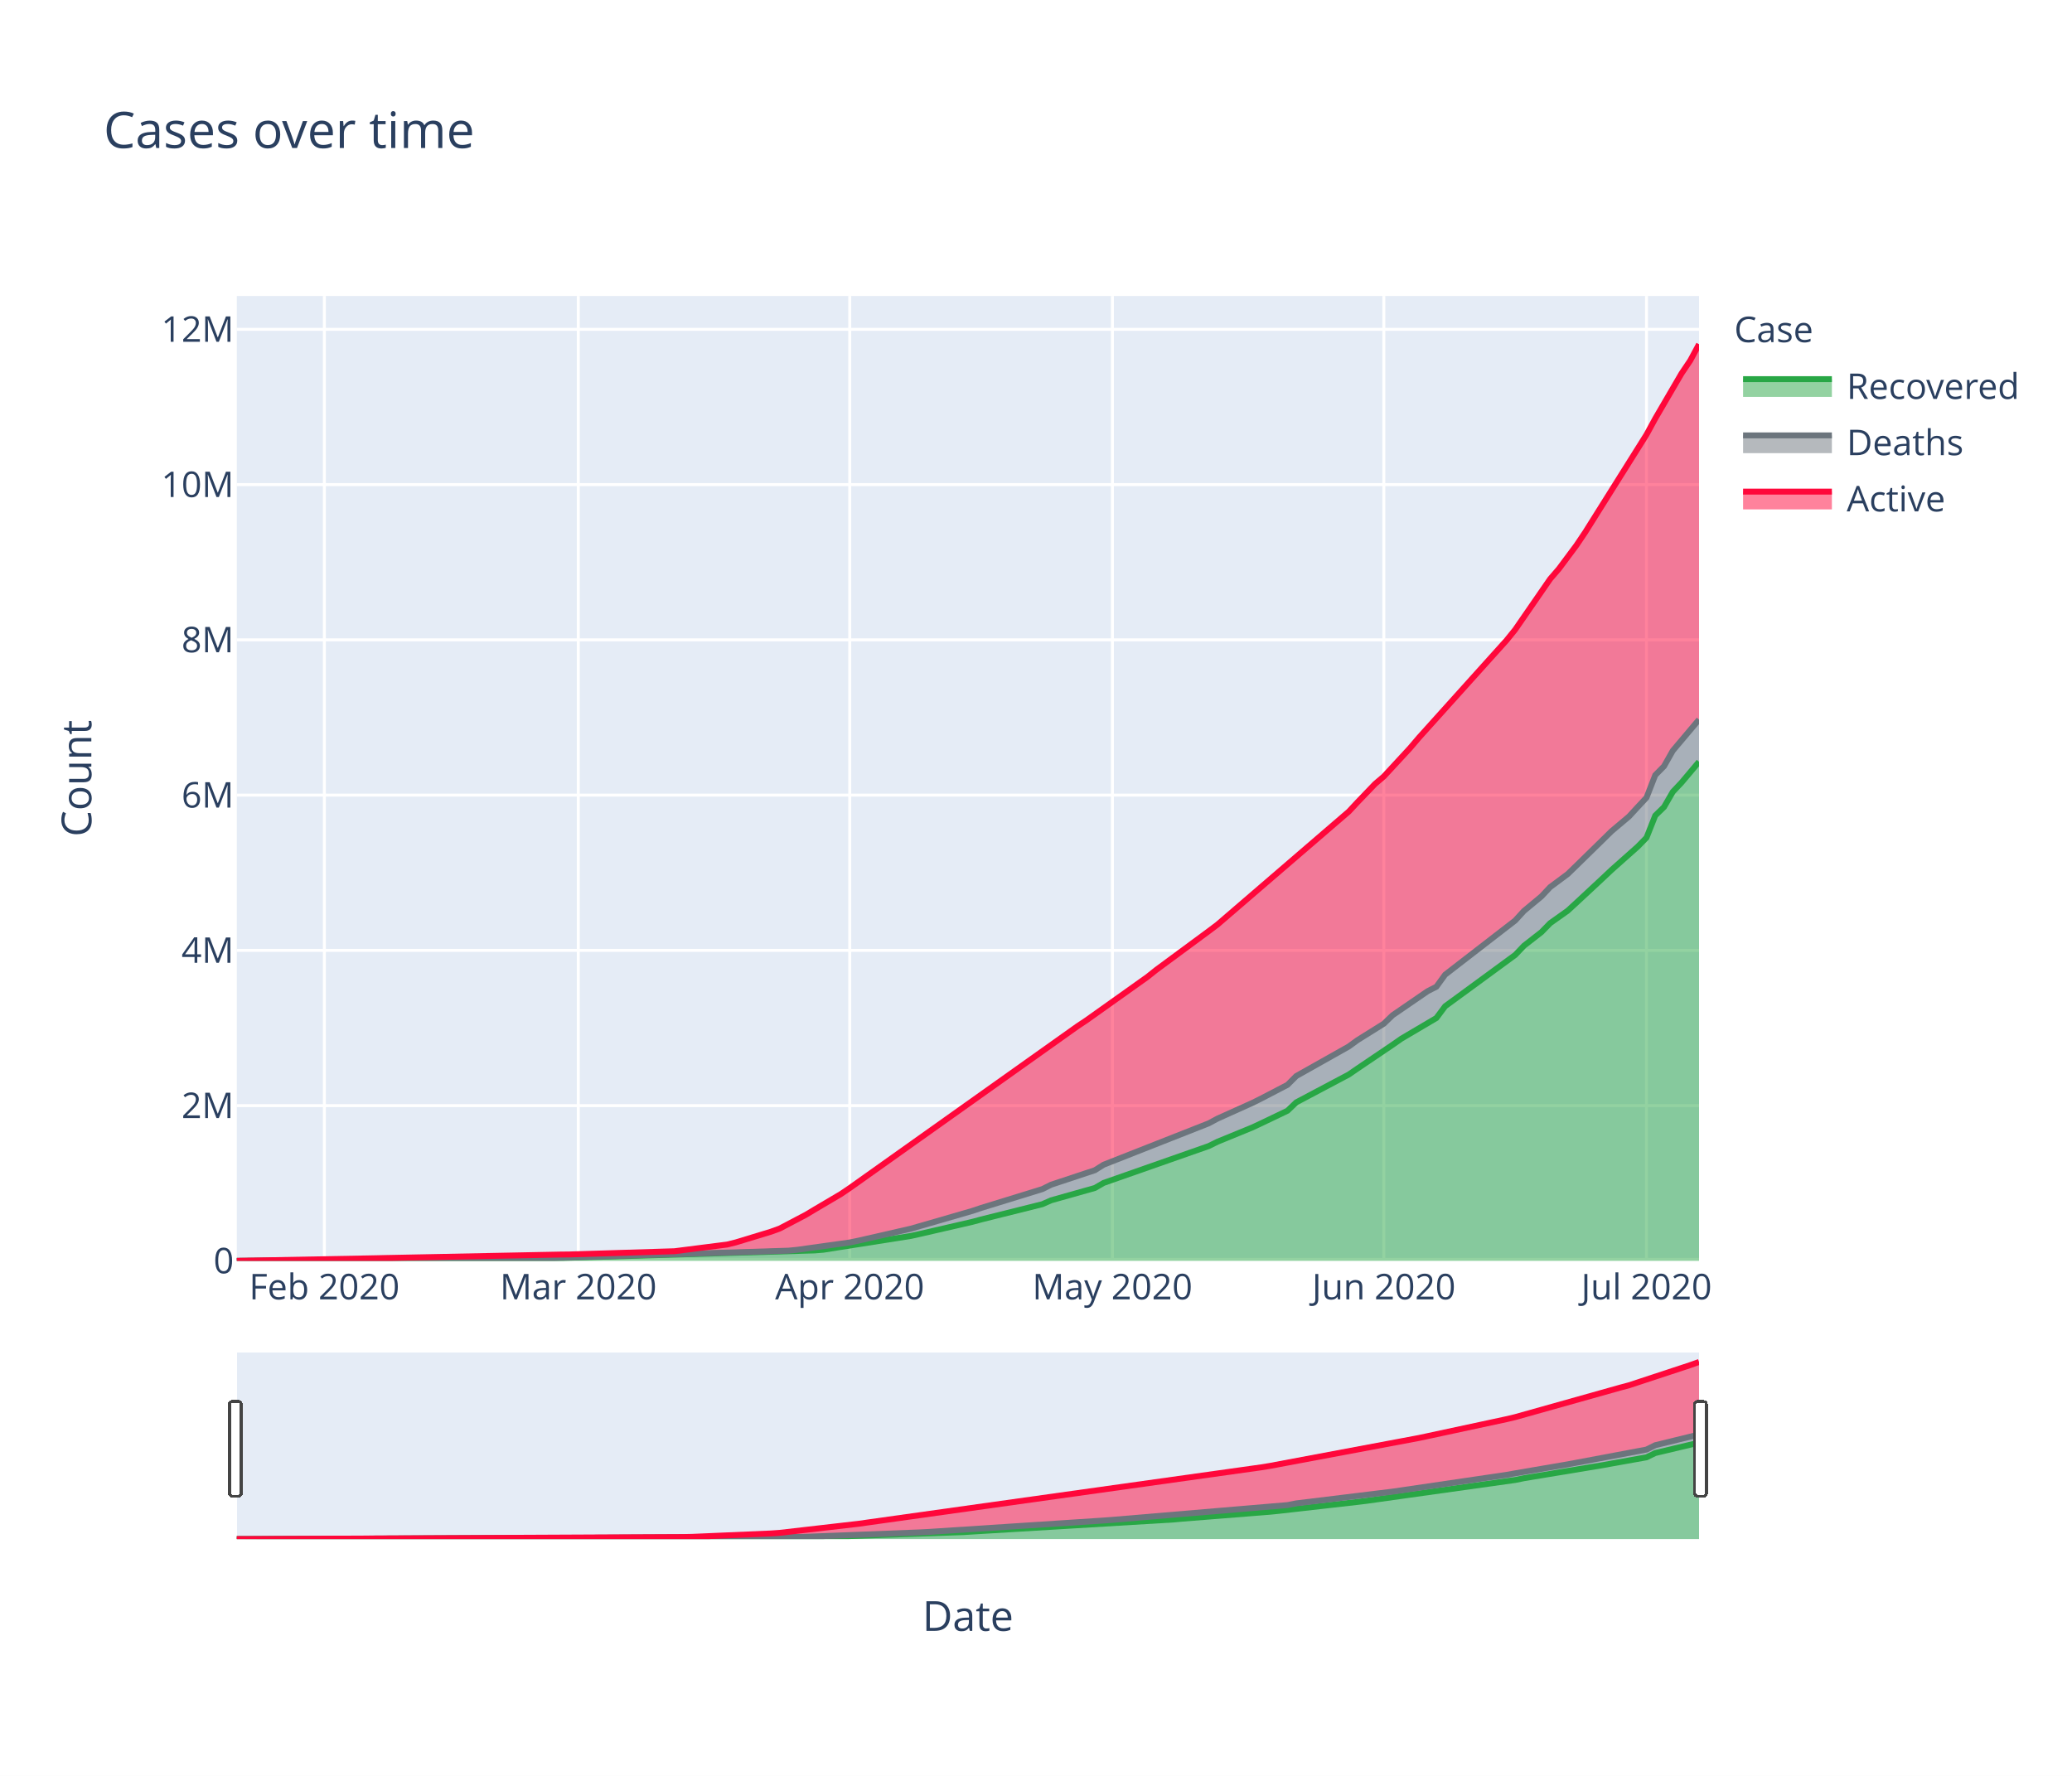
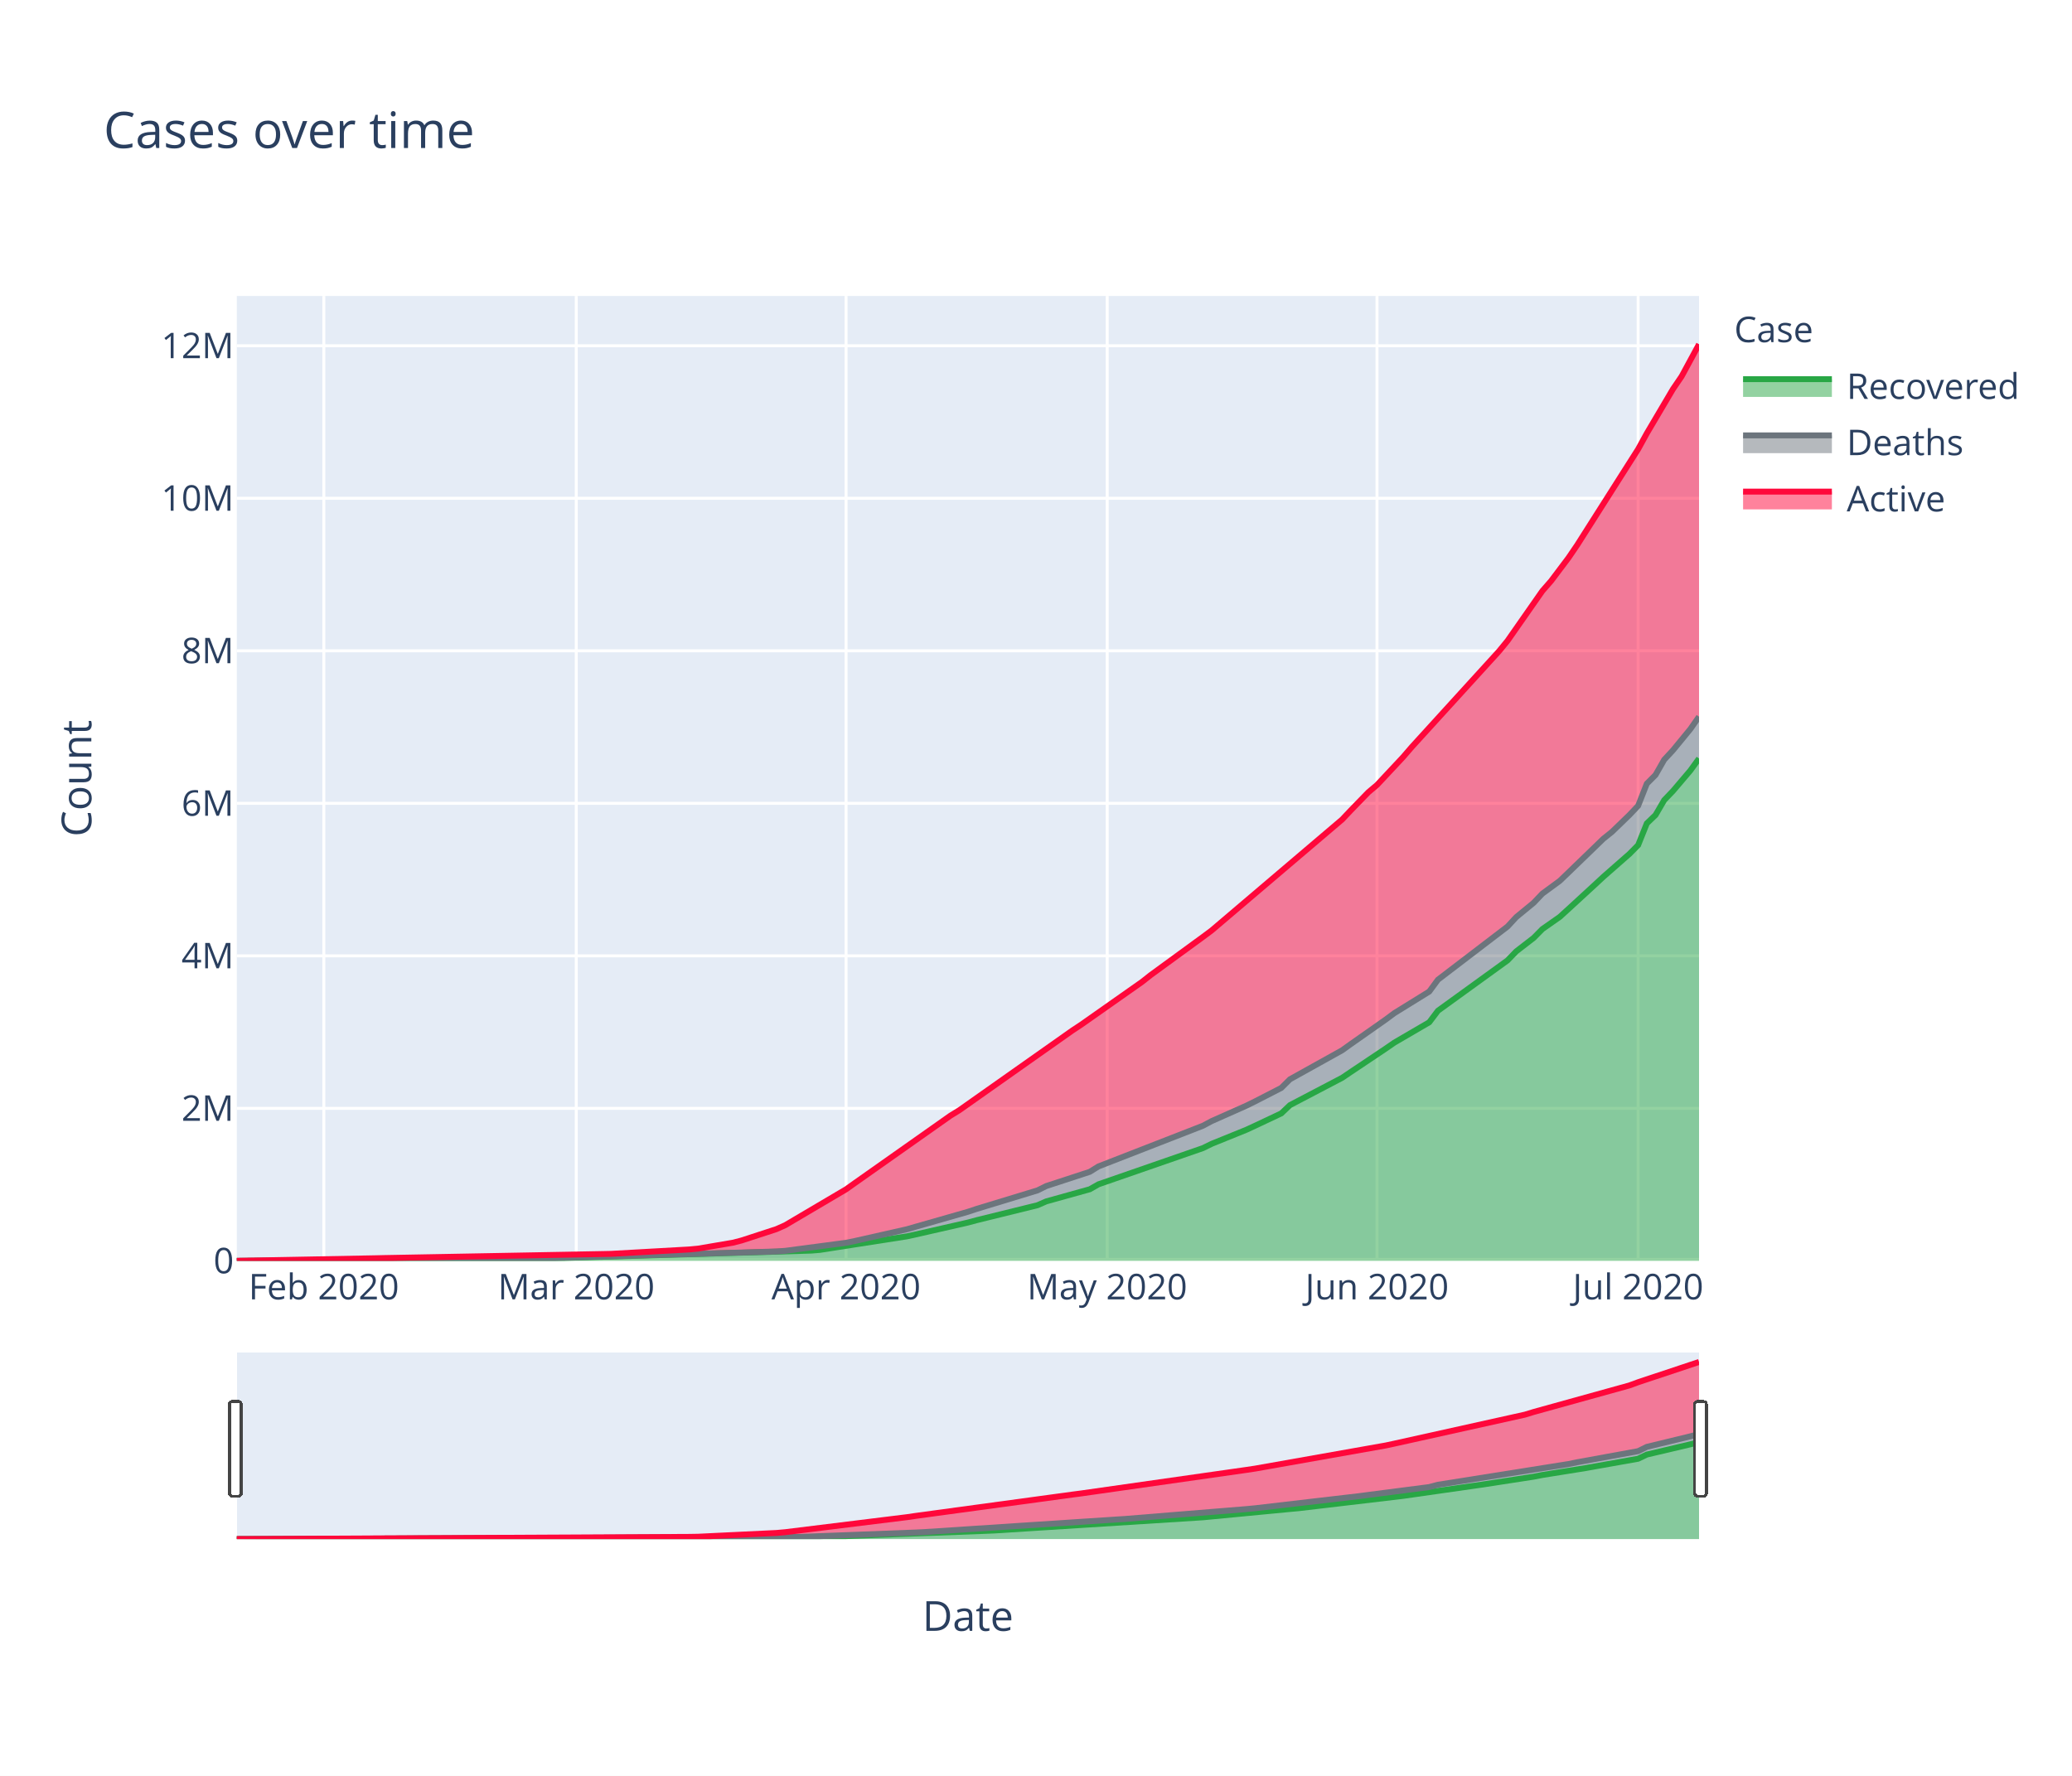
<svg xmlns="http://www.w3.org/2000/svg" class="main-svg" width="700" height="600" style="" viewBox="0 0 700 600">
  <rect x="0" y="0" width="700" height="600" style="fill: rgb(255, 255, 255); fill-opacity: 1;" />
-   <defs id="defs-d4f160">
+   <defs id="defs-dd81bc">
    <g class="clips">
-       <clipPath id="clipd4f160xyplot" class="plotclip">
+       <clipPath id="clipdd81bcxyplot" class="plotclip">
        <rect width="494" height="326" />
      </clipPath>
-       <clipPath class="axesclip" id="clipd4f160x">
+       <clipPath class="axesclip" id="clipdd81bcx">
        <rect x="80" y="0" width="494" height="600" />
      </clipPath>
-       <clipPath class="axesclip" id="clipd4f160y">
+       <clipPath class="axesclip" id="clipdd81bcy">
        <rect x="0" y="100" width="700" height="326" />
      </clipPath>
-       <clipPath class="axesclip" id="clipd4f160xy">
+       <clipPath class="axesclip" id="clipdd81bcxy">
        <rect x="80" y="100" width="494" height="326" />
      </clipPath>
    </g>
    <g class="gradients" />
  </defs>
  <g class="bglayer">
    <rect class="bg" x="80" y="100" width="494" height="326" style="fill: rgb(229, 236, 246); fill-opacity: 1; stroke-width: 0;" />
  </g>
  <g class="layer-below">
    <g class="imagelayer" />
    <g class="shapelayer" />
  </g>
  <g class="cartesianlayer">
    <g class="subplot xy">
      <g class="layer-subplot">
        <g class="shapelayer" />
        <g class="imagelayer" />
      </g>
      <g class="gridlayer">
        <g class="x">
-           <path class="xgrid crisp" transform="translate(109.58,0)" d="M0,100v326" style="stroke: rgb(255, 255, 255); stroke-opacity: 1; stroke-width: 1px;" />
-           <path class="xgrid crisp" transform="translate(195.37,0)" d="M0,100v326" style="stroke: rgb(255, 255, 255); stroke-opacity: 1; stroke-width: 1px;" />
-           <path class="xgrid crisp" transform="translate(287.07,0)" d="M0,100v326" style="stroke: rgb(255, 255, 255); stroke-opacity: 1; stroke-width: 1px;" />
-           <path class="xgrid crisp" transform="translate(375.81,0)" d="M0,100v326" style="stroke: rgb(255, 255, 255); stroke-opacity: 1; stroke-width: 1px;" />
-           <path class="xgrid crisp" transform="translate(467.51,0)" d="M0,100v326" style="stroke: rgb(255, 255, 255); stroke-opacity: 1; stroke-width: 1px;" />
-           <path class="xgrid crisp" transform="translate(556.25,0)" d="M0,100v326" style="stroke: rgb(255, 255, 255); stroke-opacity: 1; stroke-width: 1px;" />
+           <path class="xgrid crisp" transform="translate(109.4,0)" d="M0,100v326" style="stroke: rgb(255, 255, 255); stroke-opacity: 1; stroke-width: 1px;" />
+           <path class="xgrid crisp" transform="translate(194.68,0)" d="M0,100v326" style="stroke: rgb(255, 255, 255); stroke-opacity: 1; stroke-width: 1px;" />
+           <path class="xgrid crisp" transform="translate(285.83,0)" d="M0,100v326" style="stroke: rgb(255, 255, 255); stroke-opacity: 1; stroke-width: 1px;" />
+           <path class="xgrid crisp" transform="translate(374.05,0)" d="M0,100v326" style="stroke: rgb(255, 255, 255); stroke-opacity: 1; stroke-width: 1px;" />
+           <path class="xgrid crisp" transform="translate(465.2,0)" d="M0,100v326" style="stroke: rgb(255, 255, 255); stroke-opacity: 1; stroke-width: 1px;" />
+           <path class="xgrid crisp" transform="translate(553.42,0)" d="M0,100v326" style="stroke: rgb(255, 255, 255); stroke-opacity: 1; stroke-width: 1px;" />
        </g>
        <g class="y">
-           <path class="ygrid crisp" transform="translate(0,373.55)" d="M80,0h494" style="stroke: rgb(255, 255, 255); stroke-opacity: 1; stroke-width: 1px;" />
-           <path class="ygrid crisp" transform="translate(0,321.09)" d="M80,0h494" style="stroke: rgb(255, 255, 255); stroke-opacity: 1; stroke-width: 1px;" />
-           <path class="ygrid crisp" transform="translate(0,268.64)" d="M80,0h494" style="stroke: rgb(255, 255, 255); stroke-opacity: 1; stroke-width: 1px;" />
-           <path class="ygrid crisp" transform="translate(0,216.18)" d="M80,0h494" style="stroke: rgb(255, 255, 255); stroke-opacity: 1; stroke-width: 1px;" />
-           <path class="ygrid crisp" transform="translate(0,163.73)" d="M80,0h494" style="stroke: rgb(255, 255, 255); stroke-opacity: 1; stroke-width: 1px;" />
-           <path class="ygrid crisp" transform="translate(0,111.27)" d="M80,0h494" style="stroke: rgb(255, 255, 255); stroke-opacity: 1; stroke-width: 1px;" />
+           <path class="ygrid crisp" transform="translate(0,374.47)" d="M80,0h494" style="stroke: rgb(255, 255, 255); stroke-opacity: 1; stroke-width: 1px;" />
+           <path class="ygrid crisp" transform="translate(0,322.94)" d="M80,0h494" style="stroke: rgb(255, 255, 255); stroke-opacity: 1; stroke-width: 1px;" />
+           <path class="ygrid crisp" transform="translate(0,271.41)" d="M80,0h494" style="stroke: rgb(255, 255, 255); stroke-opacity: 1; stroke-width: 1px;" />
+           <path class="ygrid crisp" transform="translate(0,219.88)" d="M80,0h494" style="stroke: rgb(255, 255, 255); stroke-opacity: 1; stroke-width: 1px;" />
+           <path class="ygrid crisp" transform="translate(0,168.35)" d="M80,0h494" style="stroke: rgb(255, 255, 255); stroke-opacity: 1; stroke-width: 1px;" />
+           <path class="ygrid crisp" transform="translate(0,116.82)" d="M80,0h494" style="stroke: rgb(255, 255, 255); stroke-opacity: 1; stroke-width: 1px;" />
        </g>
      </g>
      <g class="zerolinelayer">
        <path class="yzl zl crisp" transform="translate(0,426)" d="M80,0h494" style="stroke: rgb(255, 255, 255); stroke-opacity: 1; stroke-width: 2px;" />
      </g>
      <path class="xlines-below" />
      <path class="ylines-below" />
      <g class="overlines-below" />
      <g class="xaxislayer-below" />
      <g class="yaxislayer-below" />
      <g class="overaxes-below" />
-       <g class="plot" transform="translate(80, 100)" clip-path="url('#clipd4f160xyplot')">
+       <g class="plot" transform="translate(80, 100)" clip-path="url('#clipdd81bcxyplot')">
        <g class="scatterlayer mlayer">
-           <g class="trace scatter trace07a2d9" style="stroke-miterlimit: 2;">
+           <g class="trace scatter trace798e65" style="stroke-miterlimit: 2;">
            <g class="fills">
              <g>
-                 <path class="js-fill" d="M494,326L0,326L0,326L100.57,325.27L103.53,325.2L195.23,322.47L198.19,322.23L227.77,317.57L230.73,316.91L248.48,312.82L251.44,312.02L272.14,306.85L275.1,305.54L289.89,301.37L292.85,299.66L328.35,287.21L331.31,285.75L343.14,280.9L346.1,279.51L354.97,275.27L357.93,272.44L375.68,263.03L378.63,261L390.47,253L393.43,250.93L405.26,243.95L408.22,239.98L431.88,222.65L434.84,219.54L440.75,214.93L443.71,211.89L449.63,207.69L452.59,204.97L461.46,196.72L464.42,193.93L473.29,186.04L476.25,183.01L479.21,175.54L482.17,172.66L485.13,167.53L488.08,164.4L494,157.36" style="fill: rgb(40, 167, 69); fill-opacity: 0.5; stroke-width: 0;" />
+                 <path class="js-fill" d="M494,326L0,326L0,326L99.98,325.28L102.92,325.22L194.07,322.53L197.01,322.29L226.42,317.71L229.36,317.07L247,313.05L249.94,312.26L270.52,307.19L273.46,305.9L288.17,301.8L291.11,300.13L326.39,287.9L329.33,286.46L341.1,281.69L344.04,280.33L352.86,276.17L355.8,273.38L373.44,264.14L376.38,262.15L388.14,254.28L391.08,252.25L402.85,245.39L405.79,241.49L429.31,224.47L432.25,221.42L438.13,216.88L441.07,213.9L446.95,209.78L449.89,207.1L458.71,198.99L461.65,196.26L470.48,188.51L473.42,185.53L476.36,178.19L479.3,175.36L482.24,170.32L485.18,167.25L491.06,160.33L494,156.27" style="fill: rgb(40, 167, 69); fill-opacity: 0.5; stroke-width: 0;" />
              </g>
              <g>
-                 <path class="js-fill" d="M0,326L97.62,325.27L100.57,325.2L186.36,322.55L189.32,322.26L207.07,319.78L210.02,319.17L227.77,315.11L230.73,314.26L248.48,309.12L251.44,308.13L272.14,301.75L275.1,300.27L289.89,295.37L292.85,293.51L328.35,279.53L331.31,277.94L343.14,272.61L346.1,271.14L354.97,266.52L357.93,263.55L375.68,253.56L378.63,251.41L387.51,245.86L390.47,243.01L402.3,234.89L405.26,233.38L408.22,229.3L411.17,227.02L431.88,211.01L434.84,207.77L440.75,202.86L443.71,199.71L449.63,195.31L452.59,192.44L461.46,183.76L464.42,180.85L470.34,175.86L473.29,172.65L476.25,169.48L479.21,161.88L482.17,158.87L485.13,153.63L494,143.11L494,157.36L488.08,164.4L485.13,167.53L482.17,172.66L479.21,175.54L476.25,183.01L473.29,186.04L464.42,193.93L461.46,196.72L452.59,204.97L449.63,207.69L443.71,211.89L440.75,214.93L434.84,219.54L431.88,222.65L408.22,239.98L405.26,243.95L393.43,250.93L390.47,253L378.63,261L375.68,263.03L357.93,272.44L354.97,275.27L346.1,279.51L343.14,280.9L331.31,285.75L328.35,287.21L292.85,299.66L289.89,301.37L275.1,305.54L272.14,306.85L251.44,312.02L248.48,312.82L230.73,316.91L227.77,317.57L198.19,322.23L195.23,322.47L103.53,325.2L100.57,325.27L0,326Z" style="fill: rgb(108, 117, 125); fill-opacity: 0.5; stroke-width: 0;" />
+                 <path class="js-fill" d="M0,326L97.04,325.28L99.98,325.21L182.31,322.82L185.25,322.61L205.83,319.89L208.77,319.29L226.42,315.31L229.36,314.46L247,309.42L249.94,308.44L270.52,302.18L273.46,300.72L288.17,295.91L291.11,294.09L326.39,280.35L329.33,278.78L341.1,273.55L344.04,272.1L352.86,267.57L355.8,264.65L373.44,254.84L376.38,252.73L388.14,244.47L391.08,242.29L402.85,235.01L405.79,231.01L429.31,213.04L432.25,209.85L438.13,205.02L441.07,201.93L446.95,197.61L449.89,194.79L461.65,183.41L464.6,181.04L470.48,175.35L473.42,172.24L476.36,164.77L479.3,161.82L482.24,156.67L485.18,153.5L491.06,146.33L494,142.13L494,156.27L491.06,160.33L485.18,167.25L482.24,170.32L479.3,175.36L476.36,178.19L473.42,185.53L470.48,188.51L461.65,196.26L458.71,198.99L449.89,207.1L446.95,209.78L441.07,213.9L438.13,216.88L432.25,221.42L429.31,224.47L405.79,241.49L402.85,245.39L391.08,252.25L388.14,254.28L376.38,262.15L373.44,264.14L355.8,273.38L352.86,276.17L344.04,280.33L341.1,281.69L329.33,286.46L326.39,287.9L291.11,300.13L288.17,301.8L273.46,305.9L270.52,307.19L249.94,312.26L247,313.05L229.36,317.07L226.42,317.71L197.01,322.29L194.07,322.53L102.92,325.22L99.98,325.28L0,326Z" style="fill: rgb(108, 117, 125); fill-opacity: 0.5; stroke-width: 0;" />
              </g>
            </g>
            <g class="errorbars" />
            <g class="lines">
-               <path class="js-line" d="M0,326L100.57,325.27L103.53,325.2L195.23,322.47L198.19,322.23L227.77,317.57L230.73,316.91L248.48,312.82L251.44,312.02L272.14,306.85L275.1,305.54L289.89,301.37L292.85,299.66L328.35,287.21L331.31,285.75L343.14,280.9L346.1,279.51L354.97,275.27L357.93,272.44L375.68,263.03L378.63,261L390.47,253L393.43,250.93L405.26,243.95L408.22,239.98L431.88,222.65L434.84,219.54L440.75,214.93L443.71,211.89L449.63,207.69L452.59,204.97L461.46,196.72L464.42,193.93L473.29,186.04L476.25,183.01L479.21,175.54L482.17,172.66L485.13,167.53L488.08,164.4L494,157.36" style="vector-effect: non-scaling-stroke; fill: none; stroke: rgb(40, 167, 69); stroke-opacity: 1; stroke-width: 2px; opacity: 1;" />
+               <path class="js-line" d="M0,326L99.98,325.28L102.92,325.22L194.07,322.53L197.01,322.29L226.42,317.71L229.36,317.07L247,313.05L249.94,312.26L270.52,307.19L273.46,305.9L288.17,301.8L291.11,300.13L326.39,287.9L329.33,286.46L341.1,281.69L344.04,280.33L352.86,276.17L355.8,273.38L373.44,264.14L376.38,262.15L388.14,254.28L391.08,252.25L402.85,245.39L405.79,241.49L429.31,224.47L432.25,221.42L438.13,216.88L441.07,213.9L446.95,209.78L449.89,207.1L458.71,198.99L461.65,196.26L470.48,188.51L473.42,185.53L476.36,178.19L479.3,175.36L482.24,170.32L485.18,167.25L491.06,160.33L494,156.27" style="vector-effect: non-scaling-stroke; fill: none; stroke: rgb(40, 167, 69); stroke-opacity: 1; stroke-width: 2px; opacity: 1;" />
            </g>
            <g class="points" />
            <g class="text" />
          </g>
-           <g class="trace scatter trace3ac00d" style="stroke-miterlimit: 2;">
+           <g class="trace scatter trace56b573" style="stroke-miterlimit: 2;">
            <g class="fills">
              <g>
-                 <path class="js-fill" d="M0,325.99L47.33,325.1L50.29,325.03L109.45,323.86L112.41,323.83L147.9,322.74L150.86,322.36L165.65,320.48L168.61,319.75L180.44,316.15L183.4,315.08L192.28,310.41L195.23,308.64L204.11,303.4L207.07,301.4L283.98,246.75L286.93,244.79L307.64,230.06L310.6,227.7L328.35,214.6L331.31,212.37L375.68,174.19L378.63,171.02L384.55,164.85L387.51,162.33L396.38,152.73L399.34,149.25L428.92,116.39L431.88,112.73L443.71,95.6L446.67,92.17L452.59,84.22L455.54,79.83L476.25,46.84L479.21,41.4L488.08,26.19L491.04,21.79L494,16.3L494,143.11L485.13,153.63L482.17,158.87L479.21,161.88L476.25,169.48L473.29,172.65L470.34,175.86L464.42,180.85L461.46,183.76L452.59,192.44L449.63,195.31L443.71,199.71L440.75,202.86L434.84,207.77L431.88,211.01L411.17,227.02L408.22,229.3L405.26,233.38L402.3,234.89L390.47,243.01L387.51,245.86L378.63,251.41L375.68,253.56L357.93,263.55L354.97,266.52L346.1,271.14L343.14,272.61L331.31,277.94L328.35,279.53L292.85,293.51L289.89,295.37L275.1,300.27L272.14,301.75L251.44,308.13L248.48,309.12L230.73,314.26L227.77,315.11L210.02,319.17L207.07,319.78L189.32,322.26L186.36,322.55L100.57,325.2L97.62,325.27L0,326Z" style="fill: rgb(255, 7, 58); fill-opacity: 0.5; stroke-width: 0;" />
+                 <path class="js-fill" d="M0,325.99L47.05,325.11L49.99,325.04L123.5,323.69L126.44,323.63L152.9,322.14L155.85,321.86L167.61,319.86L170.55,319.1L182.31,315.27L185.25,313.96L205.83,301.82L208.77,299.73L241.12,276.92L244.06,275.12L282.29,248.16L285.23,246.22L305.81,231.75L308.75,229.43L326.39,216.56L329.33,214.37L373.44,176.86L376.38,173.75L382.26,167.69L385.2,165.21L394.02,155.78L396.96,152.37L426.37,120.08L429.31,116.49L441.07,99.66L444.01,96.29L449.89,88.48L452.83,84.16L473.42,51.76L476.36,46.41L485.18,31.47L488.12,27.15L494,16.3L494,142.13L491.06,146.33L485.18,153.5L482.24,156.67L479.3,161.82L476.36,164.77L473.42,172.24L470.48,175.35L464.6,181.04L461.65,183.41L449.89,194.79L446.95,197.61L441.07,201.93L438.13,205.02L432.25,209.85L429.31,213.04L405.79,231.01L402.85,235.01L391.08,242.29L388.14,244.47L376.38,252.73L373.44,254.84L355.8,264.65L352.86,267.57L344.04,272.1L341.1,273.55L329.33,278.78L326.39,280.35L291.11,294.09L288.17,295.91L273.46,300.72L270.52,302.18L249.94,308.44L247,309.42L229.36,314.46L226.42,315.31L208.77,319.29L205.83,319.89L185.25,322.61L182.31,322.82L99.98,325.21L97.04,325.28L0,326Z" style="fill: rgb(255, 7, 58); fill-opacity: 0.5; stroke-width: 0;" />
              </g>
            </g>
            <g class="errorbars" />
            <g class="lines">
-               <path class="js-line" d="M0,326L97.62,325.27L100.57,325.2L186.36,322.55L189.32,322.26L207.07,319.78L210.02,319.17L227.77,315.11L230.73,314.26L248.48,309.12L251.44,308.13L272.14,301.75L275.1,300.27L289.89,295.37L292.85,293.51L328.35,279.53L331.31,277.94L343.14,272.61L346.1,271.14L354.97,266.52L357.93,263.55L375.68,253.56L378.63,251.41L387.51,245.86L390.47,243.01L402.3,234.89L405.26,233.38L408.22,229.3L411.17,227.02L431.88,211.01L434.84,207.77L440.75,202.86L443.71,199.71L449.63,195.31L452.59,192.44L461.46,183.76L464.42,180.85L470.34,175.86L473.29,172.65L476.25,169.48L479.21,161.88L482.17,158.87L485.13,153.63L494,143.11" style="vector-effect: non-scaling-stroke; fill: none; stroke: rgb(108, 117, 125); stroke-opacity: 1; stroke-width: 2px; opacity: 1;" />
+               <path class="js-line" d="M0,326L97.04,325.28L99.98,325.21L182.31,322.82L185.25,322.61L205.83,319.89L208.77,319.29L226.42,315.31L229.36,314.46L247,309.42L249.94,308.44L270.52,302.18L273.46,300.72L288.17,295.91L291.11,294.09L326.39,280.35L329.33,278.78L341.1,273.55L344.04,272.1L352.86,267.57L355.8,264.65L373.44,254.84L376.38,252.73L388.14,244.47L391.08,242.29L402.85,235.01L405.79,231.01L429.31,213.04L432.25,209.85L438.13,205.02L441.07,201.93L446.95,197.61L449.89,194.79L461.65,183.41L464.6,181.04L470.48,175.35L473.42,172.24L476.36,164.77L479.3,161.82L482.24,156.67L485.18,153.5L491.06,146.33L494,142.13" style="vector-effect: non-scaling-stroke; fill: none; stroke: rgb(108, 117, 125); stroke-opacity: 1; stroke-width: 2px; opacity: 1;" />
            </g>
            <g class="points" />
            <g class="text" />
          </g>
-           <g class="trace scatter trace4db514" style="stroke-miterlimit: 2;">
+           <g class="trace scatter tracef1b9bd" style="stroke-miterlimit: 2;">
            <g class="fills" />
            <g class="errorbars" />
            <g class="lines">
-               <path class="js-line" d="M0,325.99L47.33,325.1L50.29,325.03L109.45,323.86L112.41,323.83L147.9,322.74L150.86,322.36L165.65,320.48L168.61,319.75L180.44,316.15L183.4,315.08L192.28,310.41L195.23,308.64L204.11,303.4L207.07,301.4L283.98,246.75L286.93,244.79L307.64,230.06L310.6,227.7L328.35,214.6L331.31,212.37L375.68,174.19L378.63,171.02L384.55,164.85L387.51,162.33L396.38,152.73L399.34,149.25L428.92,116.39L431.88,112.73L443.71,95.6L446.67,92.17L452.59,84.22L455.54,79.83L476.25,46.84L479.21,41.4L488.08,26.19L491.04,21.79L494,16.3" style="vector-effect: non-scaling-stroke; fill: none; stroke: rgb(255, 7, 58); stroke-opacity: 1; stroke-width: 2px; opacity: 1;" />
+               <path class="js-line" d="M0,325.99L47.05,325.11L49.99,325.04L123.5,323.69L126.44,323.63L152.9,322.14L155.85,321.86L167.61,319.86L170.55,319.1L182.31,315.27L185.25,313.96L205.83,301.82L208.77,299.73L241.12,276.92L244.06,275.12L282.29,248.16L285.23,246.22L305.81,231.75L308.75,229.43L326.39,216.56L329.33,214.37L373.44,176.86L376.38,173.75L382.26,167.69L385.2,165.21L394.02,155.78L396.96,152.37L426.37,120.08L429.31,116.49L441.07,99.66L444.01,96.29L449.89,88.48L452.83,84.16L473.42,51.76L476.36,46.41L485.18,31.47L488.12,27.15L494,16.3" style="vector-effect: non-scaling-stroke; fill: none; stroke: rgb(255, 7, 58); stroke-opacity: 1; stroke-width: 2px; opacity: 1;" />
            </g>
            <g class="points" />
            <g class="text" />
          </g>
        </g>
      </g>
      <g class="overplot" />
      <path class="xlines-above crisp" style="fill: none;" d="M0,0" />
      <path class="ylines-above crisp" style="fill: none;" d="M0,0" />
      <g class="overlines-above" />
      <g class="xaxislayer-above">
        <g class="xtick">
-           <text text-anchor="middle" x="0" y="439" transform="translate(109.58,0)" style="font-family: 'Open Sans', verdana, arial, sans-serif; font-size: 12px; fill: rgb(42, 63, 95); fill-opacity: 1; white-space: pre;">Feb 2020</text>
-         </g>
-         <g class="xtick">
-           <text text-anchor="middle" x="0" y="439" transform="translate(195.37,0)" style="font-family: 'Open Sans', verdana, arial, sans-serif; font-size: 12px; fill: rgb(42, 63, 95); fill-opacity: 1; white-space: pre;">Mar 2020</text>
-         </g>
-         <g class="xtick">
-           <text text-anchor="middle" x="0" y="439" transform="translate(287.07,0)" style="font-family: 'Open Sans', verdana, arial, sans-serif; font-size: 12px; fill: rgb(42, 63, 95); fill-opacity: 1; white-space: pre;">Apr 2020</text>
-         </g>
-         <g class="xtick">
-           <text text-anchor="middle" x="0" y="439" transform="translate(375.81,0)" style="font-family: 'Open Sans', verdana, arial, sans-serif; font-size: 12px; fill: rgb(42, 63, 95); fill-opacity: 1; white-space: pre;">May 2020</text>
-         </g>
-         <g class="xtick">
-           <text text-anchor="middle" x="0" y="439" transform="translate(467.51,0)" style="font-family: 'Open Sans', verdana, arial, sans-serif; font-size: 12px; fill: rgb(42, 63, 95); fill-opacity: 1; white-space: pre;">Jun 2020</text>
-         </g>
-         <g class="xtick">
-           <text text-anchor="middle" x="0" y="439" transform="translate(556.25,0)" style="font-family: 'Open Sans', verdana, arial, sans-serif; font-size: 12px; fill: rgb(42, 63, 95); fill-opacity: 1; white-space: pre;">Jul 2020</text>
+           <text text-anchor="middle" x="0" y="439" transform="translate(109.4,0)" style="font-family: 'Open Sans', verdana, arial, sans-serif; font-size: 12px; fill: rgb(42, 63, 95); fill-opacity: 1; white-space: pre;">Feb 2020</text>
+         </g>
+         <g class="xtick">
+           <text text-anchor="middle" x="0" y="439" transform="translate(194.68,0)" style="font-family: 'Open Sans', verdana, arial, sans-serif; font-size: 12px; fill: rgb(42, 63, 95); fill-opacity: 1; white-space: pre;">Mar 2020</text>
+         </g>
+         <g class="xtick">
+           <text text-anchor="middle" x="0" y="439" transform="translate(285.83,0)" style="font-family: 'Open Sans', verdana, arial, sans-serif; font-size: 12px; fill: rgb(42, 63, 95); fill-opacity: 1; white-space: pre;">Apr 2020</text>
+         </g>
+         <g class="xtick">
+           <text text-anchor="middle" x="0" y="439" transform="translate(374.05,0)" style="font-family: 'Open Sans', verdana, arial, sans-serif; font-size: 12px; fill: rgb(42, 63, 95); fill-opacity: 1; white-space: pre;">May 2020</text>
+         </g>
+         <g class="xtick">
+           <text text-anchor="middle" x="0" y="439" transform="translate(465.2,0)" style="font-family: 'Open Sans', verdana, arial, sans-serif; font-size: 12px; fill: rgb(42, 63, 95); fill-opacity: 1; white-space: pre;">Jun 2020</text>
+         </g>
+         <g class="xtick">
+           <text text-anchor="middle" x="0" y="439" transform="translate(553.42,0)" style="font-family: 'Open Sans', verdana, arial, sans-serif; font-size: 12px; fill: rgb(42, 63, 95); fill-opacity: 1; white-space: pre;">Jul 2020</text>
        </g>
      </g>
      <g class="yaxislayer-above">
        <g class="ytick">
          <text text-anchor="end" x="79" y="4.2" transform="translate(0,426)" style="font-family: 'Open Sans', verdana, arial, sans-serif; font-size: 12px; fill: rgb(42, 63, 95); fill-opacity: 1; white-space: pre;">0</text>
        </g>
        <g class="ytick">
-           <text text-anchor="end" x="79" y="4.2" transform="translate(0,373.55)" style="font-family: 'Open Sans', verdana, arial, sans-serif; font-size: 12px; fill: rgb(42, 63, 95); fill-opacity: 1; white-space: pre;">2M</text>
-         </g>
-         <g class="ytick">
-           <text text-anchor="end" x="79" y="4.2" transform="translate(0,321.09)" style="font-family: 'Open Sans', verdana, arial, sans-serif; font-size: 12px; fill: rgb(42, 63, 95); fill-opacity: 1; white-space: pre;">4M</text>
-         </g>
-         <g class="ytick">
-           <text text-anchor="end" x="79" y="4.2" transform="translate(0,268.64)" style="font-family: 'Open Sans', verdana, arial, sans-serif; font-size: 12px; fill: rgb(42, 63, 95); fill-opacity: 1; white-space: pre;">6M</text>
-         </g>
-         <g class="ytick">
-           <text text-anchor="end" x="79" y="4.2" transform="translate(0,216.18)" style="font-family: 'Open Sans', verdana, arial, sans-serif; font-size: 12px; fill: rgb(42, 63, 95); fill-opacity: 1; white-space: pre;">8M</text>
-         </g>
-         <g class="ytick">
-           <text text-anchor="end" x="79" y="4.2" transform="translate(0,163.73)" style="font-family: 'Open Sans', verdana, arial, sans-serif; font-size: 12px; fill: rgb(42, 63, 95); fill-opacity: 1; white-space: pre;">10M</text>
-         </g>
-         <g class="ytick">
-           <text text-anchor="end" x="79" y="4.2" transform="translate(0,111.27)" style="font-family: 'Open Sans', verdana, arial, sans-serif; font-size: 12px; fill: rgb(42, 63, 95); fill-opacity: 1; white-space: pre;">12M</text>
+           <text text-anchor="end" x="79" y="4.2" transform="translate(0,374.47)" style="font-family: 'Open Sans', verdana, arial, sans-serif; font-size: 12px; fill: rgb(42, 63, 95); fill-opacity: 1; white-space: pre;">2M</text>
+         </g>
+         <g class="ytick">
+           <text text-anchor="end" x="79" y="4.2" transform="translate(0,322.94)" style="font-family: 'Open Sans', verdana, arial, sans-serif; font-size: 12px; fill: rgb(42, 63, 95); fill-opacity: 1; white-space: pre;">4M</text>
+         </g>
+         <g class="ytick">
+           <text text-anchor="end" x="79" y="4.2" transform="translate(0,271.41)" style="font-family: 'Open Sans', verdana, arial, sans-serif; font-size: 12px; fill: rgb(42, 63, 95); fill-opacity: 1; white-space: pre;">6M</text>
+         </g>
+         <g class="ytick">
+           <text text-anchor="end" x="79" y="4.2" transform="translate(0,219.88)" style="font-family: 'Open Sans', verdana, arial, sans-serif; font-size: 12px; fill: rgb(42, 63, 95); fill-opacity: 1; white-space: pre;">8M</text>
+         </g>
+         <g class="ytick">
+           <text text-anchor="end" x="79" y="4.2" transform="translate(0,168.35)" style="font-family: 'Open Sans', verdana, arial, sans-serif; font-size: 12px; fill: rgb(42, 63, 95); fill-opacity: 1; white-space: pre;">10M</text>
+         </g>
+         <g class="ytick">
+           <text text-anchor="end" x="79" y="4.2" transform="translate(0,116.82)" style="font-family: 'Open Sans', verdana, arial, sans-serif; font-size: 12px; fill: rgb(42, 63, 95); fill-opacity: 1; white-space: pre;">12M</text>
        </g>
      </g>
      <g class="overaxes-above" />
    </g>
  </g>
  <g class="polarlayer" />
  <g class="ternarylayer" />
  <g class="geolayer" />
  <g class="funnelarealayer" />
  <g class="pielayer" />
  <g class="treemaplayer" />
  <g class="sunburstlayer" />
  <g class="glimages" />
-   <defs id="topdefs-d4f160">
+   <defs id="topdefs-dd81bc">
    <g class="clips" />
-     <clipPath id="legendd4f160">
+     <clipPath id="legenddd81bc">
      <rect width="104" height="83" x="0" y="0" />
    </clipPath>
-     <clipPath id="rangesliderx-d4f160">
+     <clipPath id="rangesliderx-dd81bc">
      <rect x="0" y="0" width="494" height="63" />
    </clipPath>
  </defs>
  <g class="layer-above">
    <g class="imagelayer" />
    <g class="shapelayer" />
  </g>
  <g class="infolayer">
    <g class="legend" pointer-events="all" transform="translate(583.88, 100)">
      <rect class="bg" shape-rendering="crispEdges" style="stroke: rgb(68, 68, 68); stroke-opacity: 1; fill: rgb(255, 255, 255); fill-opacity: 1; stroke-width: 0px;" width="104" height="83" x="0" y="0" />
-       <g class="scrollbox" transform="translate(0, 0)" clip-path="url('#legendd4f160')">
+       <g class="scrollbox" transform="translate(0, 0)" clip-path="url('#legenddd81bc')">
        <text class="legendtitletext user-select-none" text-anchor="start" x="2" y="15.6" style="font-family: 'Open Sans', verdana, arial, sans-serif; font-size: 12px; fill: rgb(42, 63, 95); fill-opacity: 1; white-space: pre;">Case</text>
        <g class="groups" transform="translate(0, 0)">
          <g class="traces" transform="translate(0, 30.1)" style="opacity: 1;">
            <text class="legendtext user-select-none" text-anchor="start" x="40" y="4.68" style="font-family: 'Open Sans', verdana, arial, sans-serif; font-size: 12px; fill: rgb(42, 63, 95); fill-opacity: 1; white-space: pre;">Recovered</text>
            <g class="layers">
              <g class="legendfill">
                <path class="js-fill" d="M5,-2h30v6h-30z" style="stroke-width: 0; fill: rgb(40, 167, 69); fill-opacity: 0.5;" />
              </g>
              <g class="legendlines">
                <path class="js-line" d="M5,-2h30" style="fill: none; stroke: rgb(40, 167, 69); stroke-opacity: 1; stroke-width: 2px;" />
              </g>
              <g class="legendsymbols">
                <g class="legendpoints" />
              </g>
            </g>
            <rect class="legendtoggle" pointer-events="all" x="0" y="-9.5" width="98.031" height="19" style="cursor: pointer; fill: rgb(0, 0, 0); fill-opacity: 0;" />
          </g>
        </g>
        <g class="groups" transform="translate(0, 0)">
          <g class="traces" transform="translate(0, 49.1)" style="opacity: 1;">
            <text class="legendtext user-select-none" text-anchor="start" x="40" y="4.68" style="font-family: 'Open Sans', verdana, arial, sans-serif; font-size: 12px; fill: rgb(42, 63, 95); fill-opacity: 1; white-space: pre;">Deaths</text>
            <g class="layers">
              <g class="legendfill">
                <path class="js-fill" d="M5,-2h30v6h-30z" style="stroke-width: 0; fill: rgb(108, 117, 125); fill-opacity: 0.5;" />
              </g>
              <g class="legendlines">
                <path class="js-line" d="M5,-2h30" style="fill: none; stroke: rgb(108, 117, 125); stroke-opacity: 1; stroke-width: 2px;" />
              </g>
              <g class="legendsymbols">
                <g class="legendpoints" />
              </g>
            </g>
            <rect class="legendtoggle" pointer-events="all" x="0" y="-9.5" width="98.031" height="19" style="cursor: pointer; fill: rgb(0, 0, 0); fill-opacity: 0;" />
          </g>
        </g>
        <g class="groups" transform="translate(0, 0)">
          <g class="traces" transform="translate(0, 68.1)" style="opacity: 1;">
            <text class="legendtext user-select-none" text-anchor="start" x="40" y="4.68" style="font-family: 'Open Sans', verdana, arial, sans-serif; font-size: 12px; fill: rgb(42, 63, 95); fill-opacity: 1; white-space: pre;">Active</text>
            <g class="layers">
              <g class="legendfill">
                <path class="js-fill" d="M5,-2h30v6h-30z" style="stroke-width: 0; fill: rgb(255, 7, 58); fill-opacity: 0.5;" />
              </g>
              <g class="legendlines">
                <path class="js-line" d="M5,-2h30" style="fill: none; stroke: rgb(255, 7, 58); stroke-opacity: 1; stroke-width: 2px;" />
              </g>
              <g class="legendsymbols">
                <g class="legendpoints" />
              </g>
            </g>
            <rect class="legendtoggle" pointer-events="all" x="0" y="-9.5" width="98.031" height="19" style="cursor: pointer; fill: rgb(0, 0, 0); fill-opacity: 0;" />
          </g>
        </g>
      </g>
      <rect class="scrollbar" rx="20" ry="3" width="0" height="0" x="0" y="0" style="fill: rgb(128, 139, 164); fill-opacity: 1;" />
    </g>
    <g class="g-gtitle">
      <text class="gtitle" x="35" y="50" text-anchor="start" dy="0em" style="font-family: 'Open Sans', verdana, arial, sans-serif; font-size: 17px; fill: rgb(42, 63, 95); opacity: 1; font-weight: normal; white-space: pre;">Cases over time</text>
    </g>
    <g class="rangeslider-container" pointer-events="all" transform="translate(80,457)">
      <rect class="rangeslider-bg" x="0" y="0" shape-rendering="crispEdges" width="494" height="63" transform="translate(0,0)" fill="#E5ECF6" stroke="#444" stroke-width="0" />
-       <g class="rangeslider-rangeplot xy" clip-path="url('#rangesliderx-d4f160')">
+       <g class="rangeslider-rangeplot xy" clip-path="url('#rangesliderx-dd81bc')">
        <g class="layer-subplot">
          <g class="shapelayer" />
          <g class="imagelayer" />
        </g>
        <g class="gridlayer">
          <g class="x" />
          <g class="y" />
        </g>
        <g class="zerolinelayer" />
        <path class="xlines-below" />
        <path class="ylines-below" />
        <g class="overlines-below" />
        <g class="xaxislayer-below" />
        <g class="yaxislayer-below" />
        <g class="overaxes-below" />
        <g class="plot">
          <g class="scatterlayer mlayer rangeplot">
-             <g class="trace scatter trace07a2d9" style="stroke-miterlimit: 2;">
+             <g class="trace scatter trace798e65" style="stroke-miterlimit: 2;">
              <g class="fills">
                <g>
-                   <path class="js-fill" d="M494,63L0,63L0,63L198.19,62.27L201.15,62.19L245.52,60.64L248.48,60.45L316.51,56.37L319.47,56.1L349.05,53.76L352.01,53.46L378.63,50.44L381.59,50.08L431.88,43.03L434.84,42.43L461.46,38.02L464.42,37.48L476.25,35.37L479.21,33.92L494,30.41" style="fill: rgb(40, 167, 69); fill-opacity: 0.5; stroke-width: 0;" />
+                   <path class="js-fill" d="M494,63L0,63L0,63L197.01,62.28L199.95,62.21L252.88,60.22L255.82,60.1L326.39,55.64L329.33,55.36L355.8,52.83L358.74,52.56L391.08,48.75L394.02,48.4L417.55,45.04L420.49,44.62L438.13,41.91L441.07,41.34L455.77,38.99L458.71,38.46L473.42,35.85L476.36,34.44L491.06,30.98L494,30.2" style="fill: rgb(40, 167, 69); fill-opacity: 0.5; stroke-width: 0;" />
                </g>
                <g>
-                   <path class="js-fill" d="M0,63L189.32,62.28L192.28,62.22L230.73,60.73L233.69,60.58L292.85,56.72L295.81,56.5L354.97,51.51L357.93,50.93L390.47,46.96L393.43,46.53L428.92,41.31L431.88,40.78L449.63,37.74L452.59,37.19L476.25,32.75L479.21,31.28L494,27.66L494,30.41L479.21,33.92L476.25,35.37L464.42,37.48L461.46,38.02L434.84,42.43L431.88,43.03L381.59,50.08L378.63,50.44L352.01,53.46L349.05,53.76L319.47,56.1L316.51,56.37L248.48,60.45L245.52,60.64L201.15,62.19L198.19,62.27L0,63Z" style="fill: rgb(108, 117, 125); fill-opacity: 0.5; stroke-width: 0;" />
+                   <path class="js-fill" d="M0,63L188.19,62.29L191.13,62.23L229.36,60.77L232.3,60.63L296.99,56.39L299.93,56.21L341.1,52.86L344.04,52.58L379.32,48.47L382.26,48.08L402.85,45.42L405.79,44.64L449.89,37.64L452.83,37.04L473.42,33.29L476.36,31.84L491.06,28.28L494,27.47L494,30.2L491.06,30.98L476.36,34.44L473.42,35.85L458.71,38.46L455.77,38.99L441.07,41.34L438.13,41.91L420.49,44.62L417.55,45.04L394.02,48.4L391.08,48.75L358.74,52.56L355.8,52.83L329.33,55.36L326.39,55.64L255.82,60.1L252.88,60.22L199.95,62.21L197.01,62.28L0,63Z" style="fill: rgb(108, 117, 125); fill-opacity: 0.5; stroke-width: 0;" />
                </g>
              </g>
              <g class="errorbars" />
              <g class="lines">
-                 <path class="js-line" d="M0,63L198.19,62.27L201.15,62.19L245.52,60.64L248.48,60.45L316.51,56.37L319.47,56.1L349.05,53.76L352.01,53.46L378.63,50.44L381.59,50.08L431.88,43.03L434.84,42.43L461.46,38.02L464.42,37.48L476.25,35.37L479.21,33.92L494,30.41" style="vector-effect: non-scaling-stroke; fill: none; stroke: rgb(40, 167, 69); stroke-opacity: 1; stroke-width: 2px; opacity: 1;" />
+                 <path class="js-line" d="M0,63L197.01,62.28L199.95,62.21L252.88,60.22L255.82,60.1L326.39,55.64L329.33,55.36L355.8,52.83L358.74,52.56L391.08,48.75L394.02,48.4L417.55,45.04L420.49,44.62L438.13,41.91L441.07,41.34L455.77,38.99L458.71,38.46L473.42,35.85L476.36,34.44L491.06,30.98L494,30.2" style="vector-effect: non-scaling-stroke; fill: none; stroke: rgb(40, 167, 69); stroke-opacity: 1; stroke-width: 2px; opacity: 1;" />
              </g>
              <g class="points" />
              <g class="text" />
            </g>
-             <g class="trace scatter trace3ac00d" style="stroke-miterlimit: 2;">
+             <g class="trace scatter trace56b573" style="stroke-miterlimit: 2;">
              <g class="fills">
                <g>
-                   <path class="js-fill" d="M0,63L150.86,62.3L153.82,62.24L180.44,61.1L183.4,60.89L210.02,57.83L212.98,57.41L346.1,38.75L349.05,38.27L399.34,28.84L402.3,28.21L428.92,22.49L431.88,21.79L467.38,11.82L470.34,11.03L491.04,4.21L494,3.15L494,27.66L479.21,31.28L476.25,32.75L452.59,37.19L449.63,37.74L431.88,40.78L428.92,41.31L393.43,46.53L390.47,46.96L357.93,50.93L354.97,51.51L295.81,56.5L292.85,56.72L233.69,60.58L230.73,60.73L192.28,62.22L189.32,62.28L0,63Z" style="fill: rgb(255, 7, 58); fill-opacity: 0.5; stroke-width: 0;" />
+                   <path class="js-fill" d="M0,63L152.9,62.25L155.85,62.2L182.31,60.93L185.25,60.67L226.42,55.59L229.36,55.16L282.29,47.96L285.23,47.58L341.1,39.62L344.04,39.18L388.14,31.37L391.08,30.74L435.19,20.95L438.13,20.05L470.48,11.08L473.42,10L494,3.15L494,27.47L491.06,28.28L476.36,31.84L473.42,33.29L452.83,37.04L449.89,37.64L405.79,44.64L402.85,45.42L382.26,48.08L379.32,48.47L344.04,52.58L341.1,52.86L299.93,56.21L296.99,56.39L232.3,60.63L229.36,60.77L191.13,62.23L188.19,62.29L0,63Z" style="fill: rgb(255, 7, 58); fill-opacity: 0.5; stroke-width: 0;" />
                </g>
              </g>
              <g class="errorbars" />
              <g class="lines">
-                 <path class="js-line" d="M0,63L189.32,62.28L192.28,62.22L230.73,60.73L233.69,60.58L292.85,56.72L295.81,56.5L354.97,51.51L357.93,50.93L390.47,46.96L393.43,46.53L428.92,41.31L431.88,40.78L449.63,37.74L452.59,37.19L476.25,32.75L479.21,31.28L494,27.66" style="vector-effect: non-scaling-stroke; fill: none; stroke: rgb(108, 117, 125); stroke-opacity: 1; stroke-width: 2px; opacity: 1;" />
+                 <path class="js-line" d="M0,63L188.19,62.29L191.13,62.23L229.36,60.77L232.3,60.63L296.99,56.39L299.93,56.21L341.1,52.86L344.04,52.58L379.32,48.47L382.26,48.08L402.85,45.42L405.79,44.64L449.89,37.64L452.83,37.04L473.42,33.29L476.36,31.84L491.06,28.28L494,27.47" style="vector-effect: non-scaling-stroke; fill: none; stroke: rgb(108, 117, 125); stroke-opacity: 1; stroke-width: 2px; opacity: 1;" />
              </g>
              <g class="points" />
              <g class="text" />
            </g>
-             <g class="trace scatter trace4db514" style="stroke-miterlimit: 2;">
+             <g class="trace scatter tracef1b9bd" style="stroke-miterlimit: 2;">
              <g class="fills" />
              <g class="errorbars" />
              <g class="lines">
-                 <path class="js-line" d="M0,63L150.86,62.3L153.82,62.24L180.44,61.1L183.4,60.89L210.02,57.83L212.98,57.41L346.1,38.75L349.05,38.27L399.34,28.84L402.3,28.21L428.92,22.49L431.88,21.79L467.38,11.82L470.34,11.03L491.04,4.21L494,3.15" style="vector-effect: non-scaling-stroke; fill: none; stroke: rgb(255, 7, 58); stroke-opacity: 1; stroke-width: 2px; opacity: 1;" />
+                 <path class="js-line" d="M0,63L152.9,62.25L155.85,62.2L182.31,60.93L185.25,60.67L226.42,55.59L229.36,55.16L282.29,47.96L285.23,47.58L341.1,39.62L344.04,39.18L388.14,31.37L391.08,30.74L435.19,20.95L438.13,20.05L470.48,11.08L473.42,10L494,3.15" style="vector-effect: non-scaling-stroke; fill: none; stroke: rgb(255, 7, 58); stroke-opacity: 1; stroke-width: 2px; opacity: 1;" />
              </g>
              <g class="points" />
              <g class="text" />
            </g>
          </g>
        </g>
        <g class="overplot" />
        <path class="xlines-above crisp" style="fill: none;" />
        <path class="ylines-above crisp" style="fill: none;" />
        <g class="overlines-above" />
        <g class="xaxislayer-above" />
        <g class="yaxislayer-above" />
        <g class="overaxes-above" />
      </g>
      <rect class="rangeslider-mask-min" x="0" y="0" shape-rendering="crispEdges" height="63" width="0" style="fill: rgb(0, 0, 0); fill-opacity: 0.4;" />
      <rect class="rangeslider-mask-max" y="0" shape-rendering="crispEdges" height="63" x="494" width="0" style="fill: rgb(0, 0, 0); fill-opacity: 0.4;" />
      <g class="rangeslider-grabber-min" transform="translate(-2.5,0.5)">
        <rect class="rangeslider-handle-min" x="0" width="4" rx="1" fill="#fff" stroke="#444" stroke-width="1" shape-rendering="crispEdges" y="16" height="32" />
      </g>
      <g class="rangeslider-grabber-max" transform="translate(492.5,0.5)">
        <rect class="rangeslider-handle-max" x="0" width="4" rx="1" fill="#fff" stroke="#444" stroke-width="1" shape-rendering="crispEdges" y="16" height="32" />
      </g>
    </g>
    <g class="g-ytitle">
      <text class="ytitle" transform="rotate(-90,30.85625,263)" x="30.856" y="263" text-anchor="middle" style="font-family: 'Open Sans', verdana, arial, sans-serif; font-size: 14px; fill: rgb(42, 63, 95); opacity: 1; font-weight: normal; white-space: pre;">Count</text>
    </g>
    <g class="g-xtitle">
      <text class="xtitle" x="327" y="551" text-anchor="middle" style="font-family: 'Open Sans', verdana, arial, sans-serif; font-size: 14px; fill: rgb(42, 63, 95); opacity: 1; font-weight: normal; white-space: pre;">Date</text>
    </g>
  </g>
</svg>
